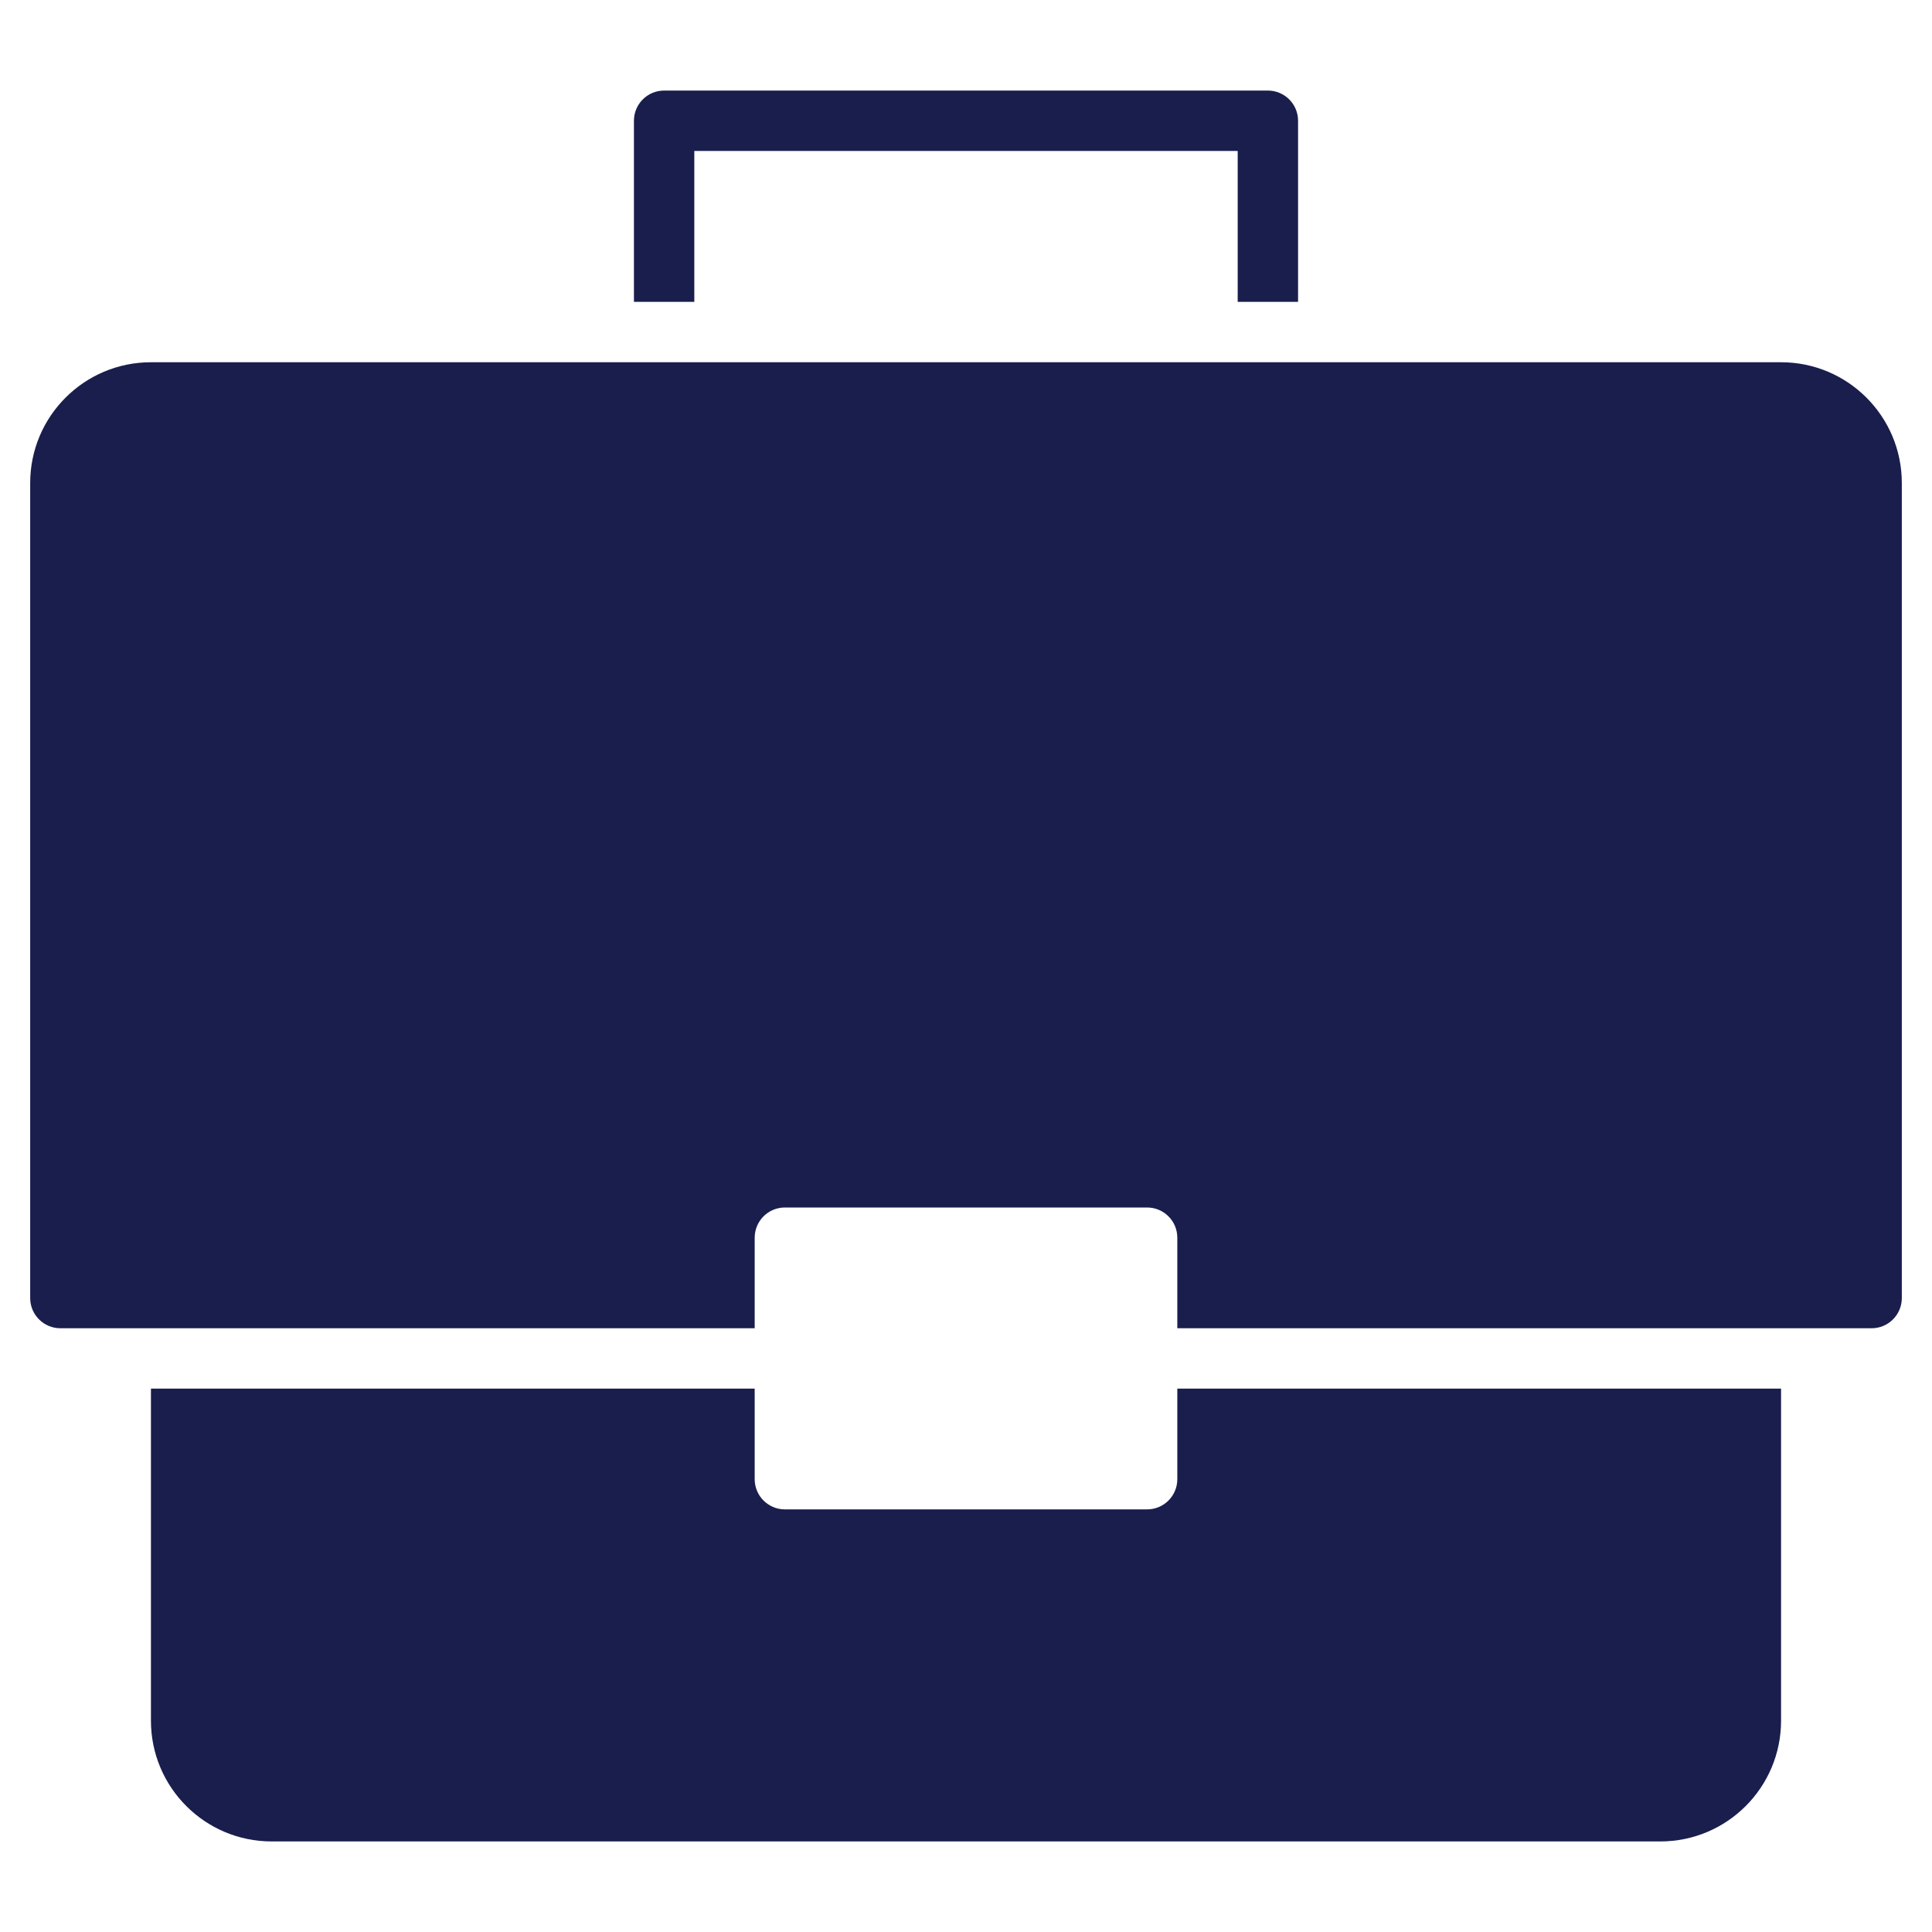
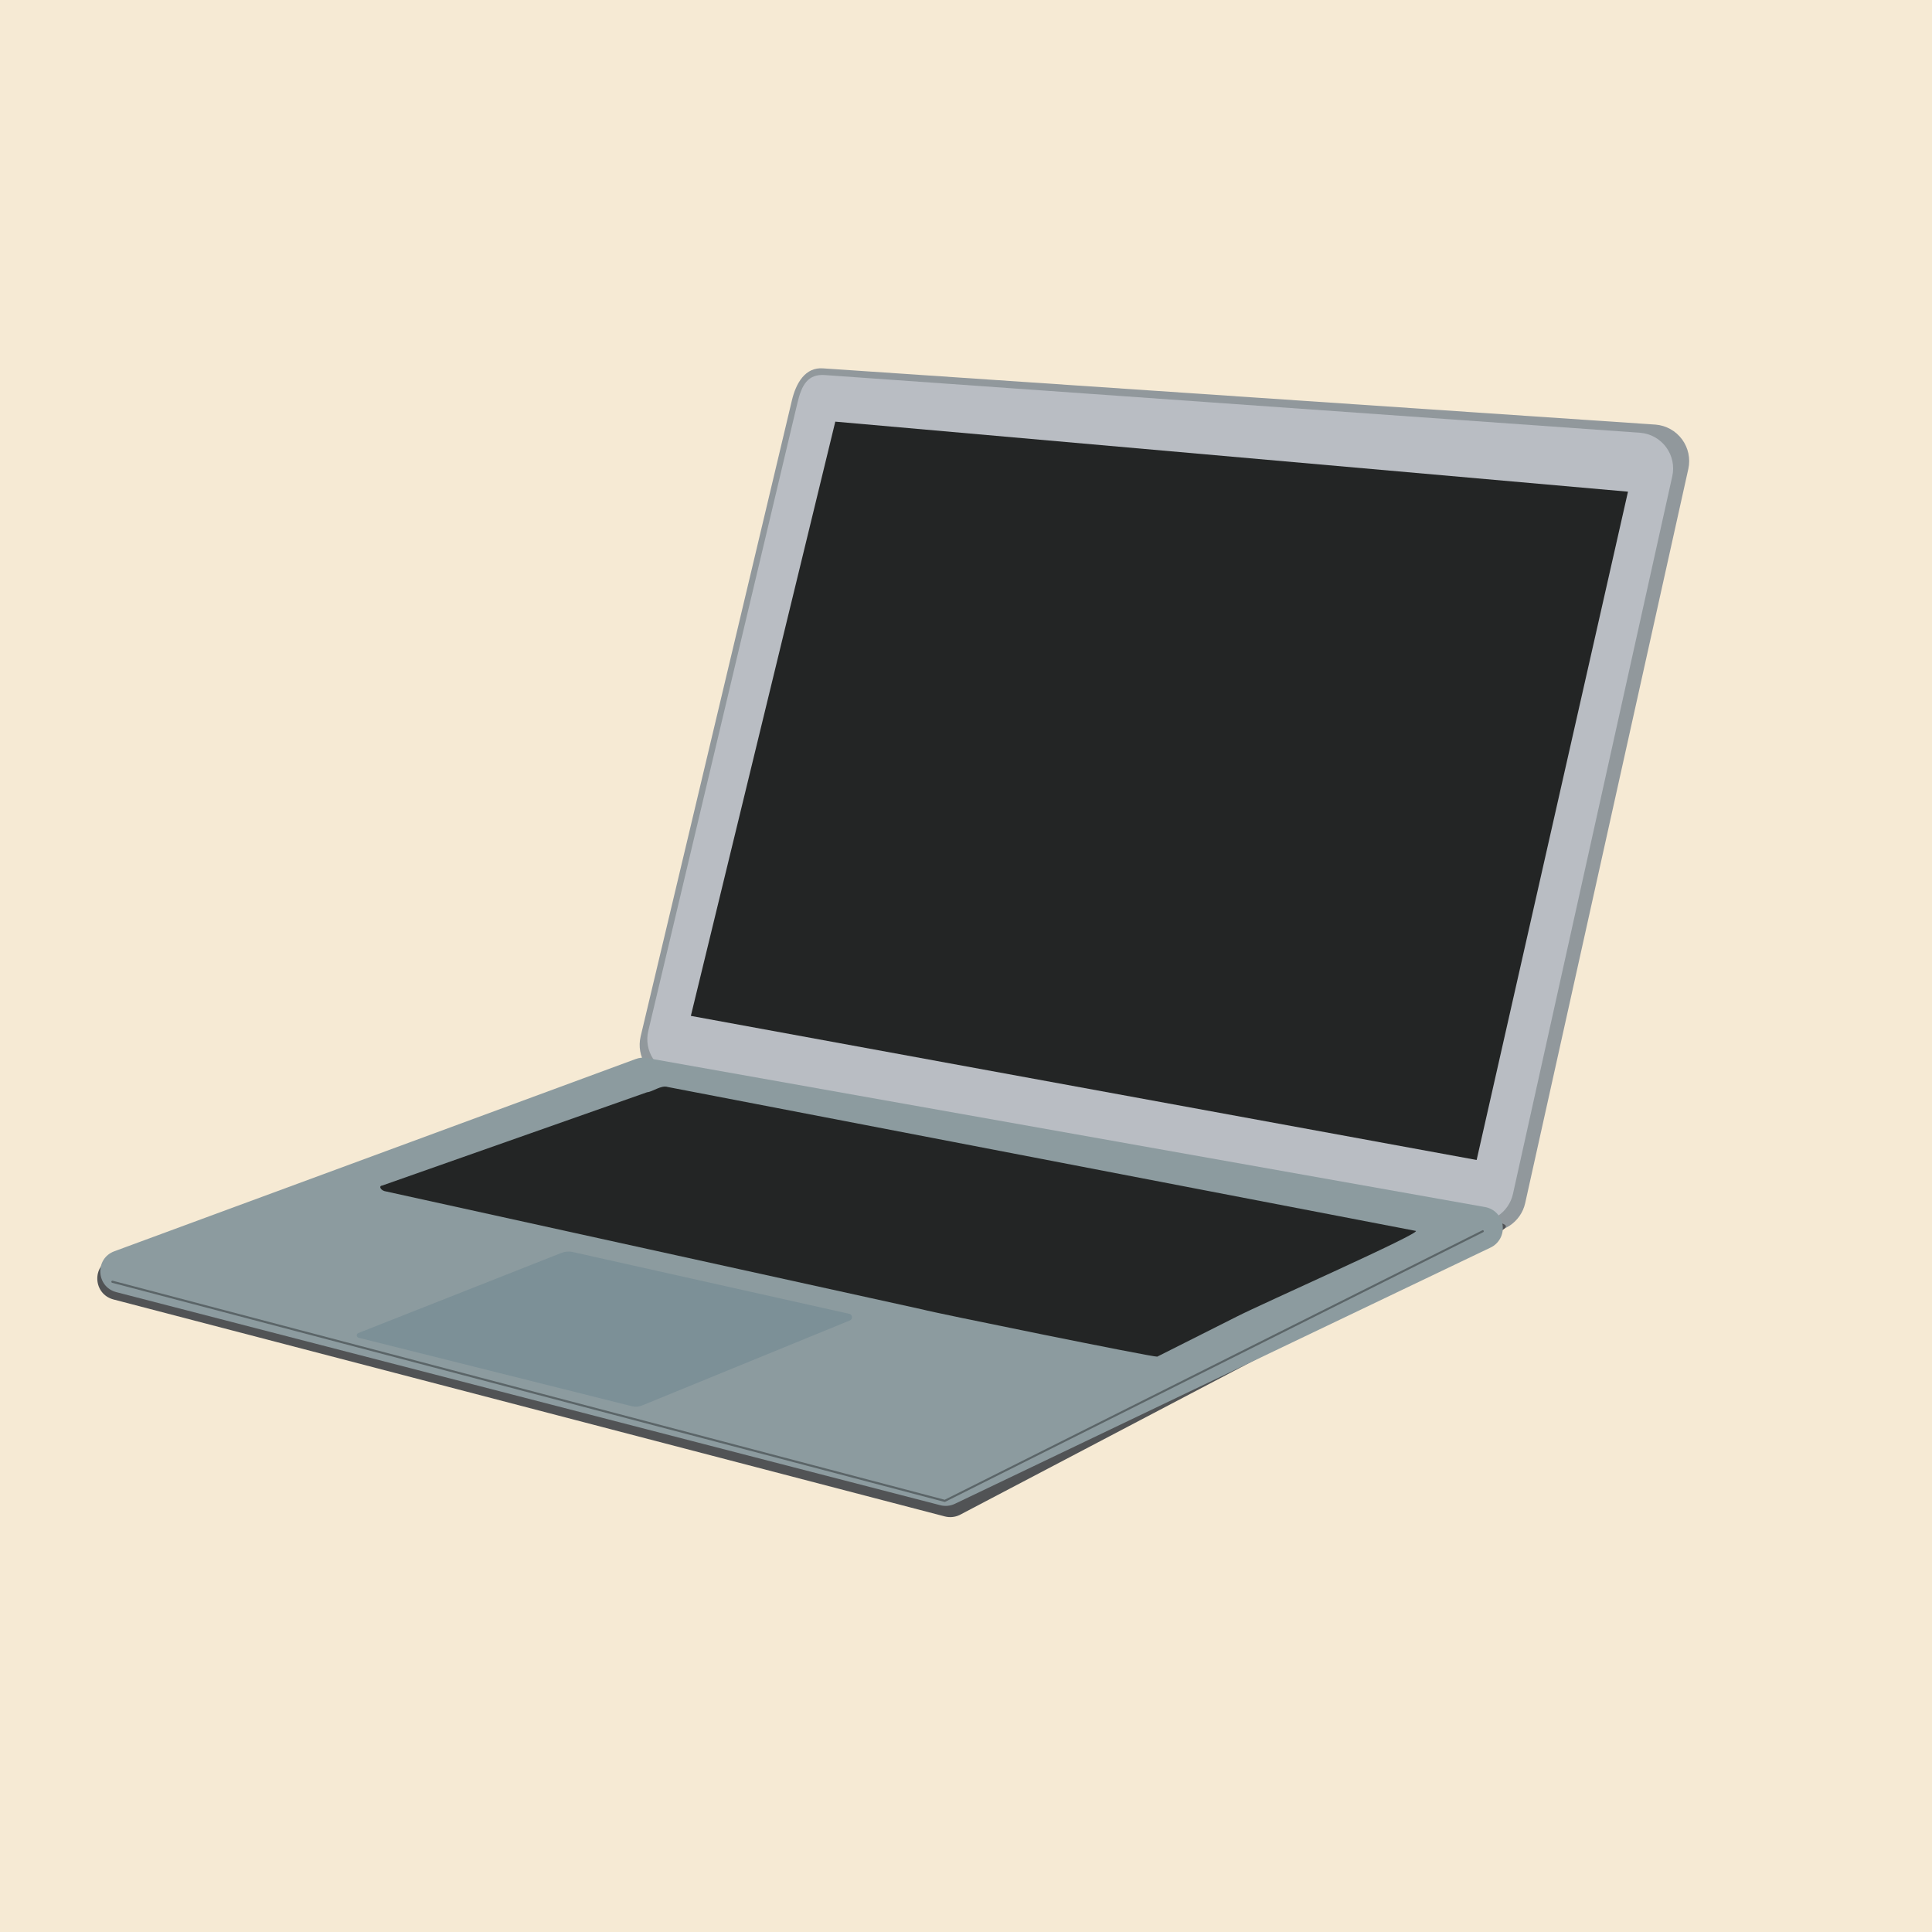
- <svg xmlns="http://www.w3.org/2000/svg" version="1.1" x="0px" y="0px" viewBox="0 0 64 64" xml:space="preserve" width="64" height="64">
-   <g class="nc-icon-wrapper" fill="#1a1e4d">
-     <path data-color="color-2" d="M43,10h-2V5H23v5h-2V4c0-0.552,0.448-1,1-1h20c0.552,0,1,0.448,1,1V10z" />
-     <path data-color="color-2" d="M39,46v3c0,0.552-0.448,1-1,1H26c-0.552,0-1-0.448-1-1v-3H5v11c0,2.209,1.791,4,4,4h46 c2.209,0,4-1.791,4-4V46H39z" />
-     <path fill="#1a1e4d" d="M59,12H5c-2.209,0-4,1.791-4,4v27c0,0.552,0.448,1,1,1h23v-3c0-0.552,0.448-1,1-1h12c0.552,0,1,0.448,1,1v3 h23c0.552,0,1-0.448,1-1V16C63,13.791,61.209,12,59,12z" />
+ <svg xmlns="http://www.w3.org/2000/svg" viewBox="0 0 932.03 932.03">
+   <defs>
+     <style>.cls-1{fill:#f6ead4;}.cls-2{fill:#91989c;}.cls-3{fill:#b9bdc3;}.cls-4{fill:#232525;}.cls-5{fill:#515355;}.cls-6{fill:#8c9b9f;}.cls-7{fill:#7c9097;}.cls-8{opacity:0.35;}</style>
+   </defs>
+   <g id="Слой_2" data-name="Слой 2">
+     <g id="Слой_1-2" data-name="Слой 1">
+       <rect class="cls-1" width="932.03" height="932.03" />
+       <path class="cls-2" d="M715.34,593.92,323.06,521.43a17.64,17.64,0,0,1-14-21.43L382,193.26c2-8.49,6.47-16.27,15.16-15.55l401.54,27.13a17.64,17.64,0,0,1,15.77,21.41L735.78,580.39A17.66,17.66,0,0,1,715.34,593.92Z" />
+       <path class="cls-3" d="M709.89,589.19,326.41,518.33a17.25,17.25,0,0,1-13.66-21l72-303.18c2-8.3,4.87-13.91,13.37-13.2l393.2,27.83a17.27,17.27,0,0,1,15.42,20.94L729.87,576A17.26,17.26,0,0,1,709.89,589.19Z" />
+       <polygon class="cls-4" points="712.36 559.59 333.28 490.08 402.96 203.41 785.37 237.19 712.36 559.59" />
+       <path class="cls-5" d="M455.76,731.54,54.8,626.9c-9.9-2.58-10.66-16.25-1.09-19.71l253-91.49a10.51,10.51,0,0,1,5.42-.45l407.78,73.84c10,1.8,7.75,3.27-1.37,7.56L462.87,730.89A10.5,10.5,0,0,1,455.76,731.54Z" />
+       <path class="cls-6" d="M453.61,726.14,56.15,623.36c-9.82-2.53-10.51-16.21-1-19.72l251.55-92.76a10.22,10.22,0,0,1,5.39-.48l404.37,71.91a10.35,10.35,0,0,1,2.65,19.52L460.66,725.46A10.35,10.35,0,0,1,453.61,726.14Z" />
+       <path class="cls-7" d="M305,678.42l-132-33.06a1.19,1.19,0,0,1-.15-2.27l98-38.67a9.3,9.3,0,0,1,5.42-.43l133.56,29.85A1.68,1.68,0,0,1,410,637l-100.2,41A7.8,7.8,0,0,1,305,678.42Z" />
+       <path class="cls-4" d="M445.41,631.79l-260-57.2c-2-.7-2.72-2.53-1-2.67l127.75-45c2.72-.21,6.82-3.59,10-2.53L683,593.81c2.87,1-73.32,34.69-86.46,41.39l-38.27,19.27C555.8,654.69,448.29,632.79,445.41,631.79Z" />
+       <g class="cls-8">
+         <path d="M455.8,724.55l-.13,0L54.1,618.84a.5.5,0,0,1,.25-1L455.74,723.51l259.38-130a.5.5,0,0,1,.45.89L456,724.49A.43.43,0,0,1,455.8,724.55Z" />
+       </g>
+     </g>
  </g>
</svg>
